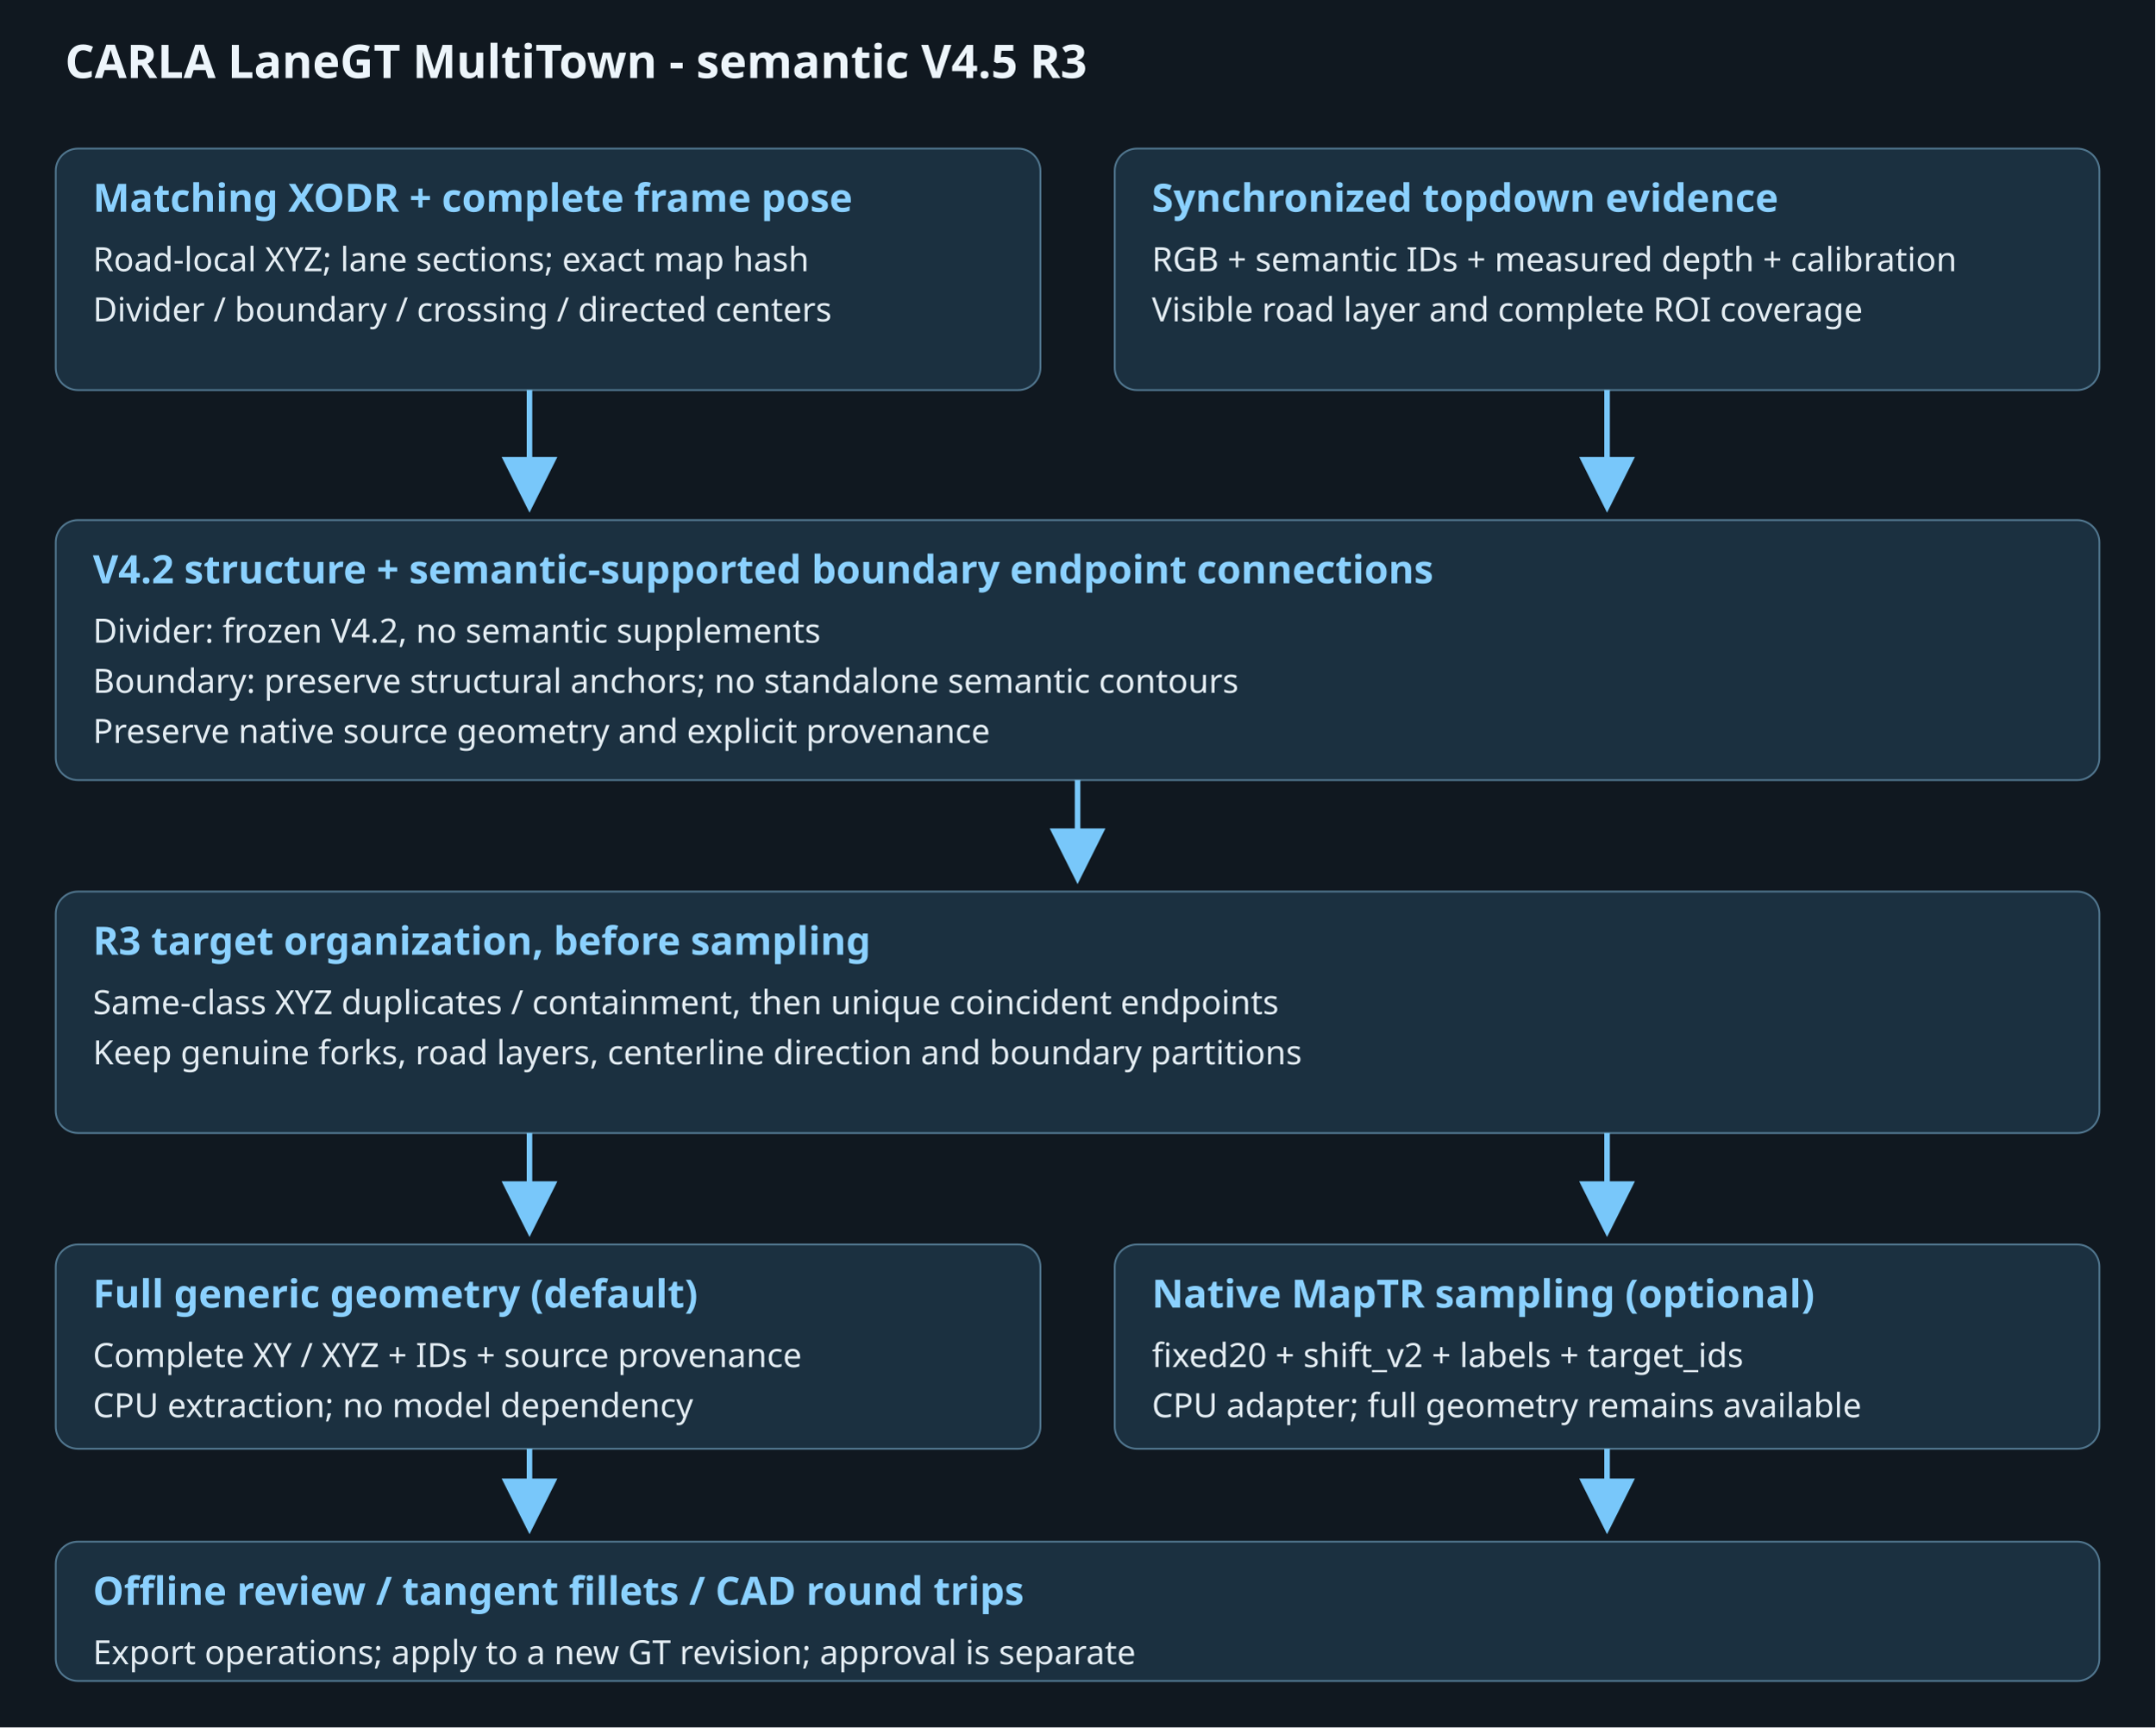
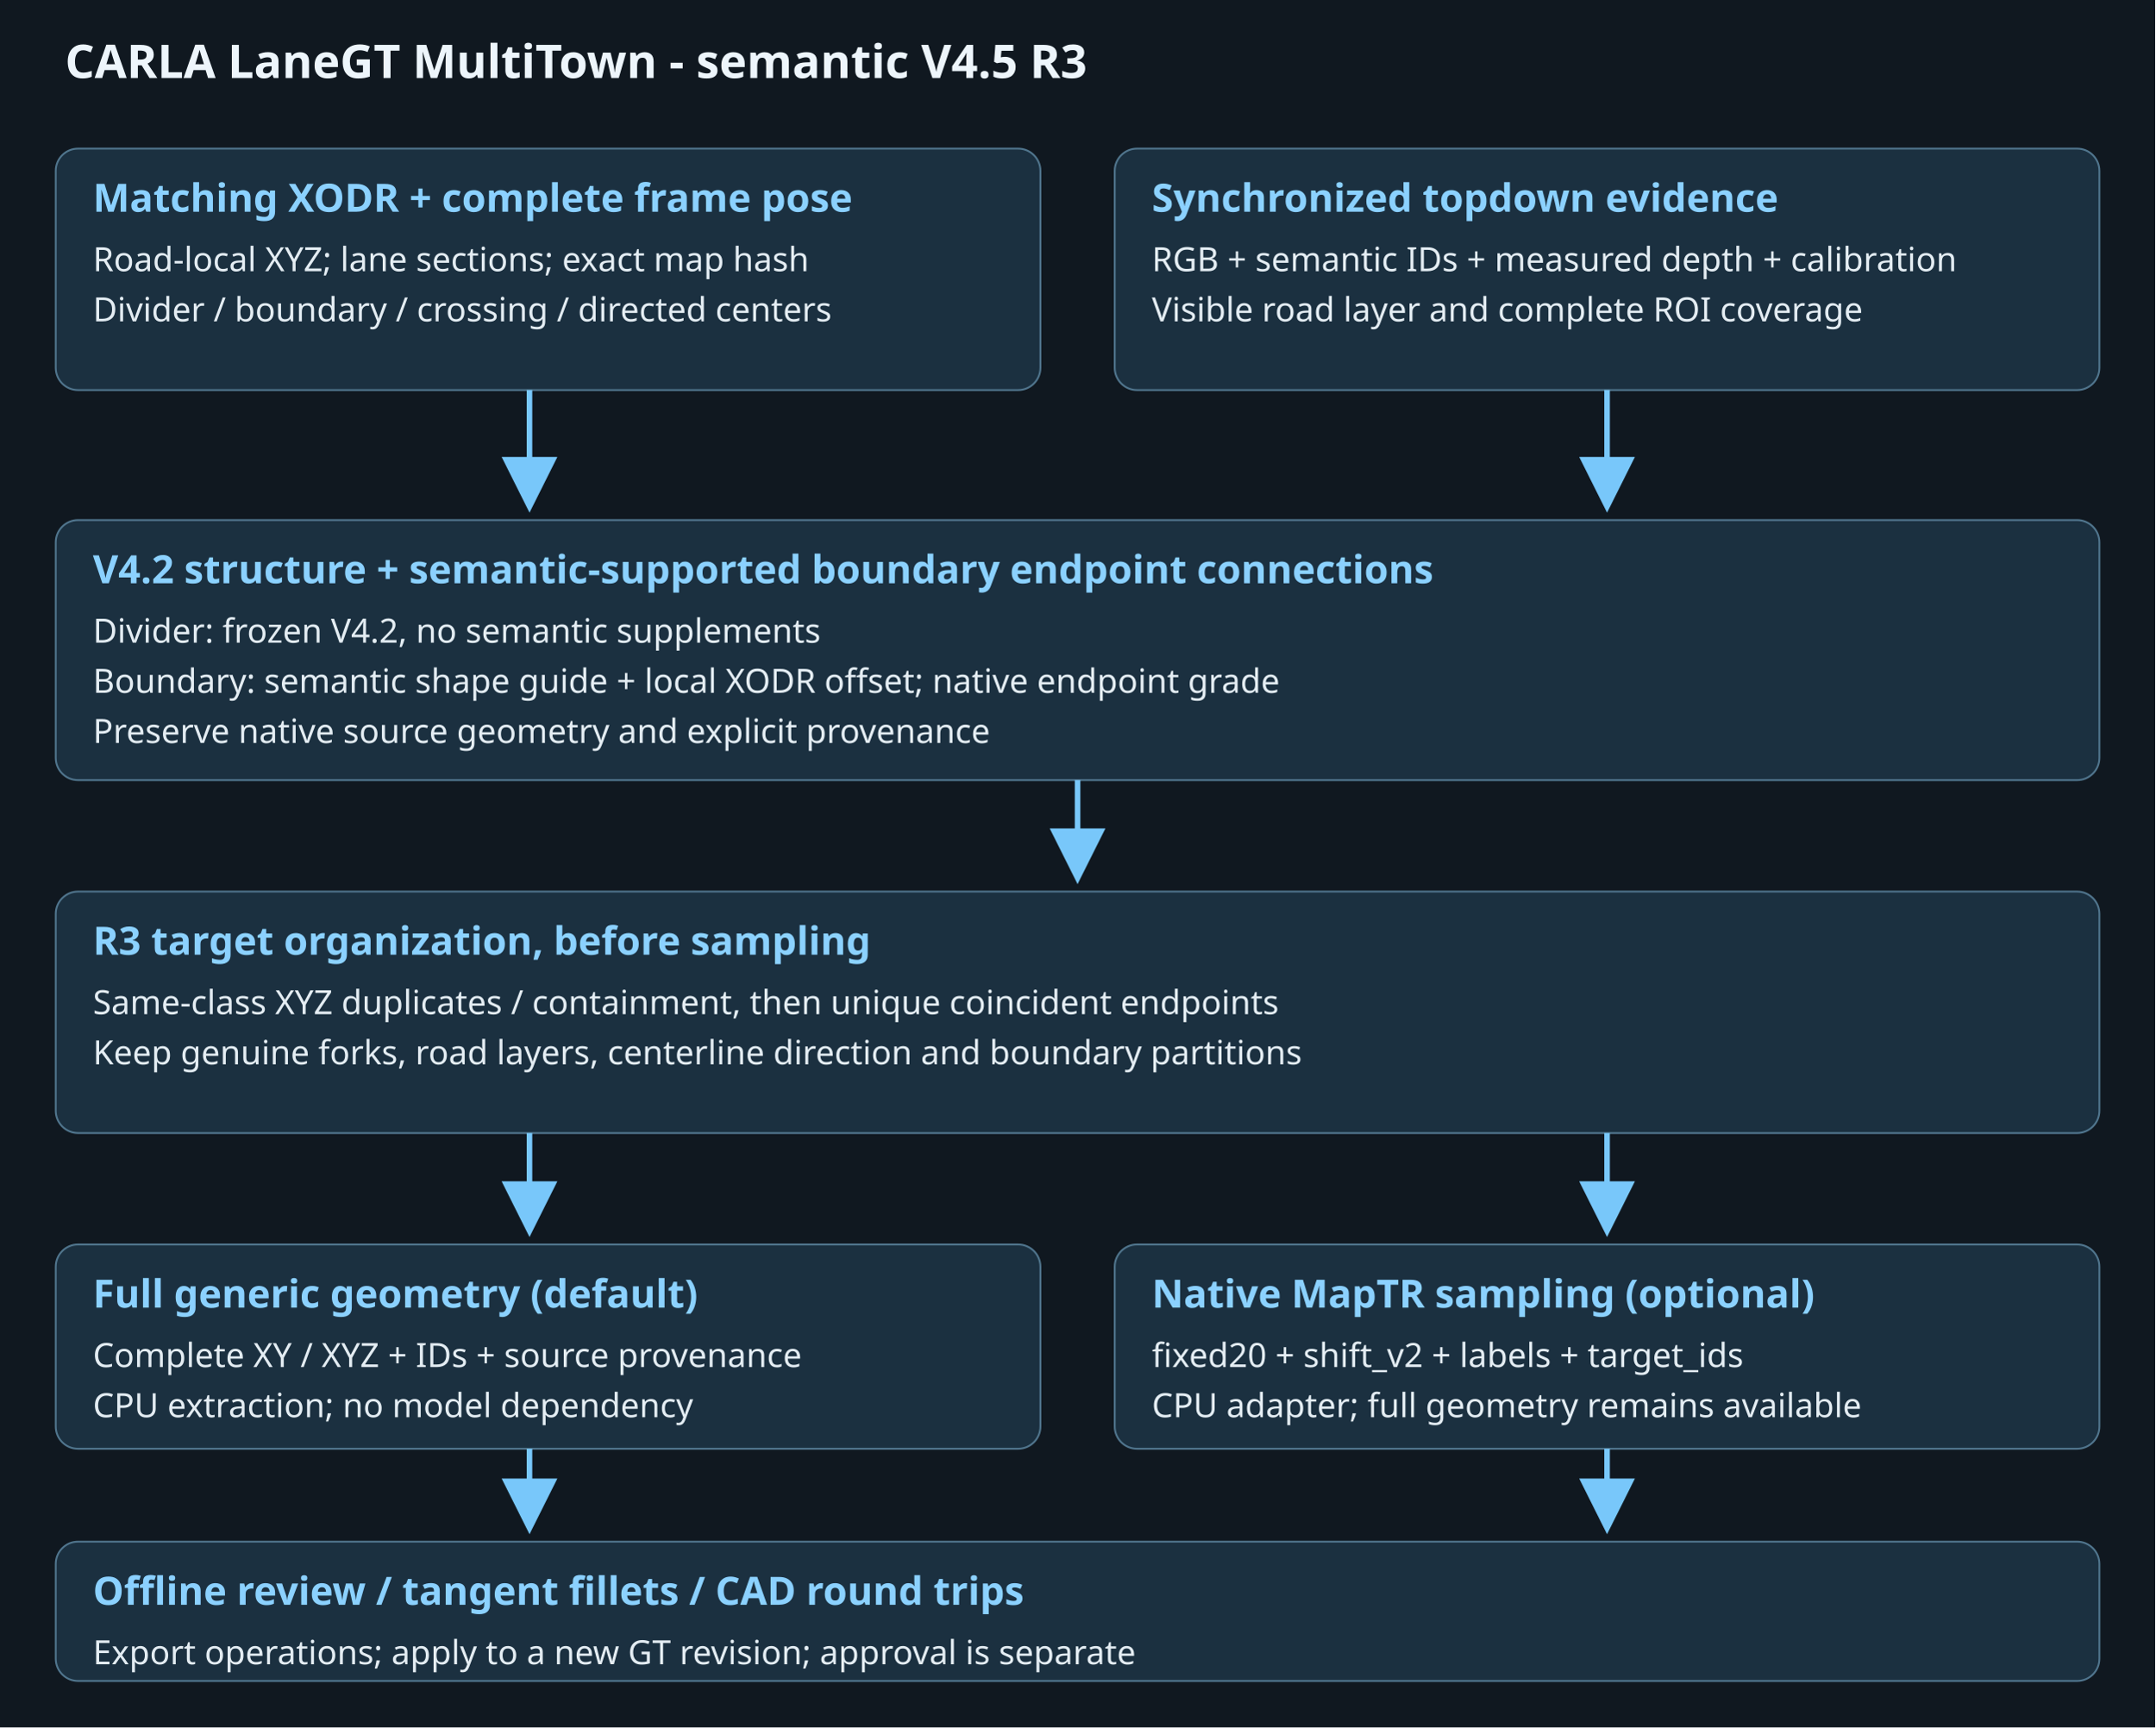
<svg xmlns="http://www.w3.org/2000/svg" width="1160" height="930" viewBox="0 0 1160 930">
  <defs>
    <marker id="a" markerWidth="10" markerHeight="10" refX="8" refY="5" orient="auto">
      <path d="M0 0 L10 5 L0 10 Z" fill="#78c7fa" />
    </marker>
  </defs>
  <rect width="1160" height="930" fill="#101820" />
  <text x="35" y="42" fill="#edf5fb" font-family="sans-serif" font-size="25" font-weight="bold">CARLA LaneGT MultiTown - semantic V4.5 R3</text>
  <rect x="30" y="80" width="530" height="130" rx="12" fill="#1b3040" stroke="#50758d" />
  <text x="50" y="114" fill="#8bd1ff" font-family="sans-serif" font-size="21" font-weight="bold">Matching XODR + complete frame pose</text>
  <text x="50" y="146" fill="#e4edf3" font-family="sans-serif" font-size="18">Road-local XYZ; lane sections; exact map hash</text>
  <text x="50" y="173" fill="#e4edf3" font-family="sans-serif" font-size="18">Divider / boundary / crossing / directed centers</text>
  <rect x="600" y="80" width="530" height="130" rx="12" fill="#1b3040" stroke="#50758d" />
  <text x="620" y="114" fill="#8bd1ff" font-family="sans-serif" font-size="21" font-weight="bold">Synchronized topdown evidence</text>
  <text x="620" y="146" fill="#e4edf3" font-family="sans-serif" font-size="18">RGB + semantic IDs + measured depth + calibration</text>
  <text x="620" y="173" fill="#e4edf3" font-family="sans-serif" font-size="18">Visible road layer and complete ROI coverage</text>
  <rect x="30" y="280" width="1100" height="140" rx="12" fill="#1b3040" stroke="#50758d" />
  <text x="50" y="314" fill="#8bd1ff" font-family="sans-serif" font-size="21" font-weight="bold">V4.2 structure + semantic-supported boundary endpoint connections</text>
  <text x="50" y="346" fill="#e4edf3" font-family="sans-serif" font-size="18">Divider: frozen V4.2, no semantic supplements</text>
-   <text x="50" y="373" fill="#e4edf3" font-family="sans-serif" font-size="18">Boundary: preserve structural anchors; no standalone semantic contours</text>
+   <text x="50" y="373" fill="#e4edf3" font-family="sans-serif" font-size="18">Boundary: semantic shape guide + local XODR offset; native endpoint grade</text>
  <text x="50" y="400" fill="#e4edf3" font-family="sans-serif" font-size="18">Preserve native source geometry and explicit provenance</text>
  <rect x="30" y="480" width="1100" height="130" rx="12" fill="#1b3040" stroke="#50758d" />
  <text x="50" y="514" fill="#8bd1ff" font-family="sans-serif" font-size="21" font-weight="bold">R3 target organization, before sampling</text>
  <text x="50" y="546" fill="#e4edf3" font-family="sans-serif" font-size="18">Same-class XYZ duplicates / containment, then unique coincident endpoints</text>
  <text x="50" y="573" fill="#e4edf3" font-family="sans-serif" font-size="18">Keep genuine forks, road layers, centerline direction and boundary partitions</text>
  <rect x="30" y="670" width="530" height="110" rx="12" fill="#1b3040" stroke="#50758d" />
  <text x="50" y="704" fill="#8bd1ff" font-family="sans-serif" font-size="21" font-weight="bold">Full generic geometry (default)</text>
  <text x="50" y="736" fill="#e4edf3" font-family="sans-serif" font-size="18">Complete XY / XYZ + IDs + source provenance</text>
  <text x="50" y="763" fill="#e4edf3" font-family="sans-serif" font-size="18">CPU extraction; no model dependency</text>
  <rect x="600" y="670" width="530" height="110" rx="12" fill="#1b3040" stroke="#50758d" />
  <text x="620" y="704" fill="#8bd1ff" font-family="sans-serif" font-size="21" font-weight="bold">Native MapTR sampling (optional)</text>
  <text x="620" y="736" fill="#e4edf3" font-family="sans-serif" font-size="18">fixed20 + shift_v2 + labels + target_ids</text>
  <text x="620" y="763" fill="#e4edf3" font-family="sans-serif" font-size="18">CPU adapter; full geometry remains available</text>
  <rect x="30" y="830" width="1100" height="75" rx="12" fill="#1b3040" stroke="#50758d" />
  <text x="50" y="864" fill="#8bd1ff" font-family="sans-serif" font-size="21" font-weight="bold">Offline review / tangent fillets / CAD round trips</text>
  <text x="50" y="896" fill="#e4edf3" font-family="sans-serif" font-size="18">Export operations; apply to a new GT revision; approval is separate</text>
  <path d="M285 210 L285 270" stroke="#78c7fa" stroke-width="3" marker-end="url(#a)" fill="none" />
  <path d="M865 210 L865 270" stroke="#78c7fa" stroke-width="3" marker-end="url(#a)" fill="none" />
  <path d="M580 420 L580 470" stroke="#78c7fa" stroke-width="3" marker-end="url(#a)" fill="none" />
  <path d="M285 610 L285 660" stroke="#78c7fa" stroke-width="3" marker-end="url(#a)" fill="none" />
  <path d="M865 610 L865 660" stroke="#78c7fa" stroke-width="3" marker-end="url(#a)" fill="none" />
  <path d="M285 780 L285 820" stroke="#78c7fa" stroke-width="3" marker-end="url(#a)" fill="none" />
  <path d="M865 780 L865 820" stroke="#78c7fa" stroke-width="3" marker-end="url(#a)" fill="none" />
</svg>
